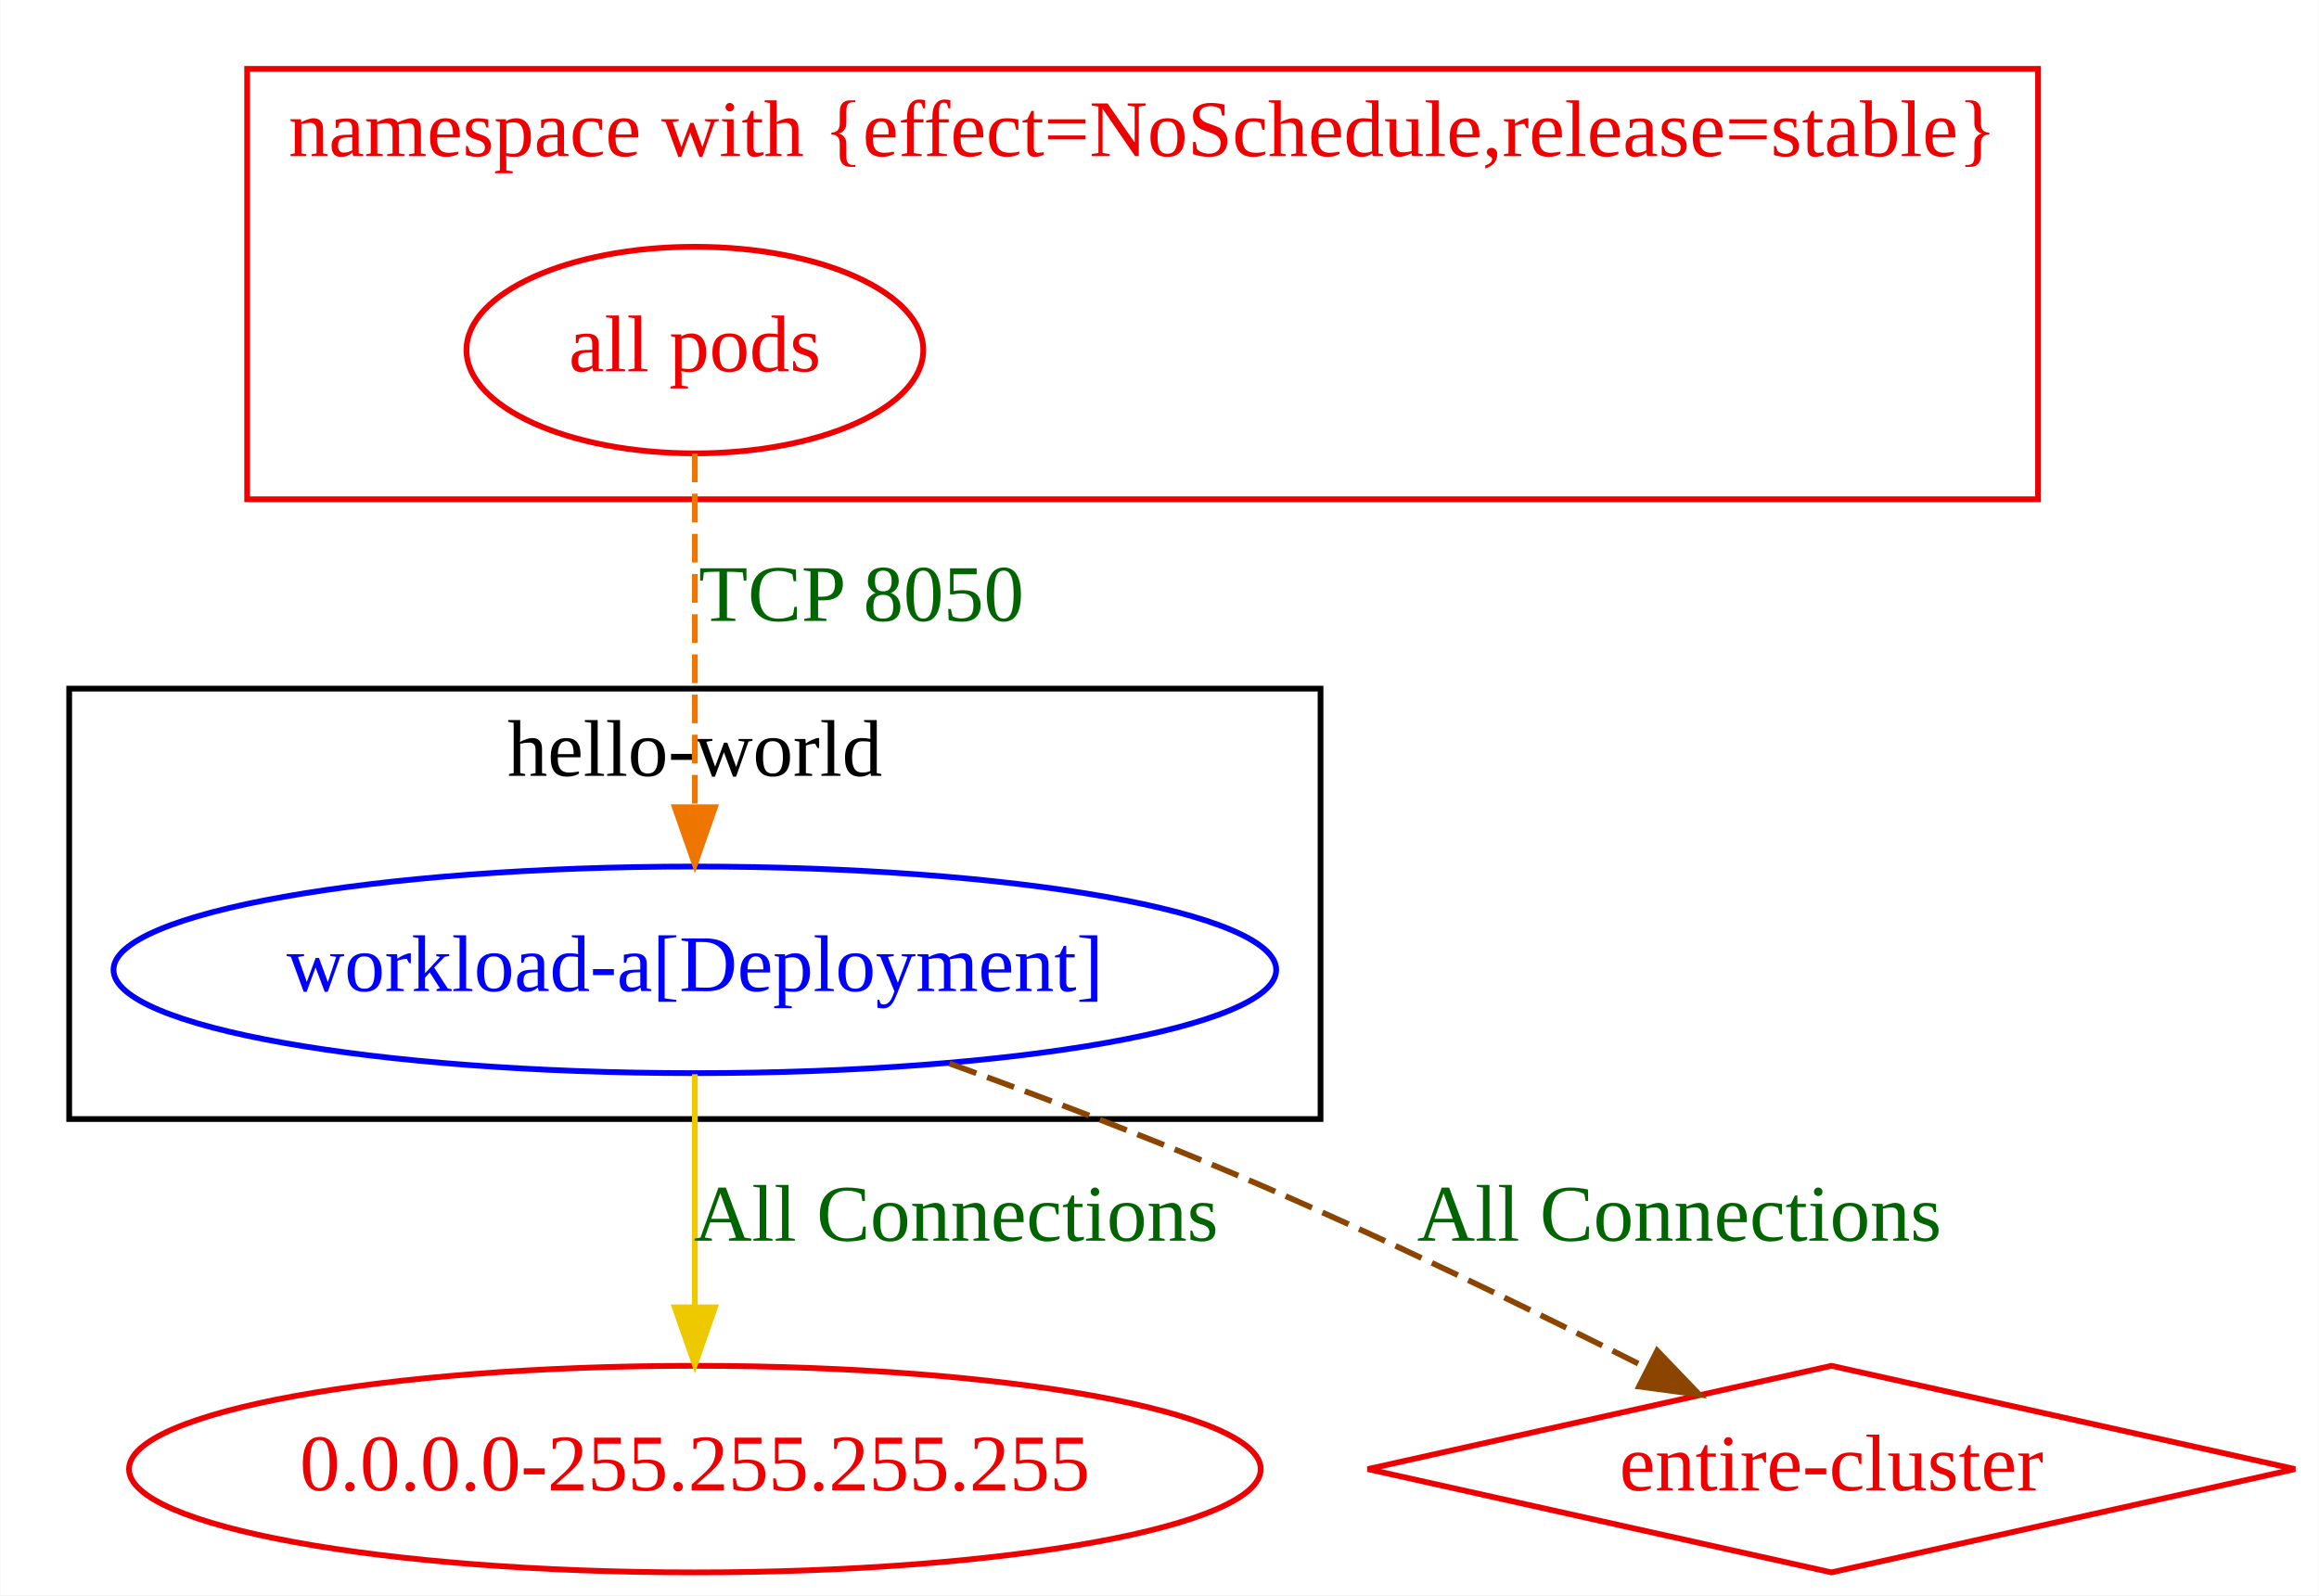
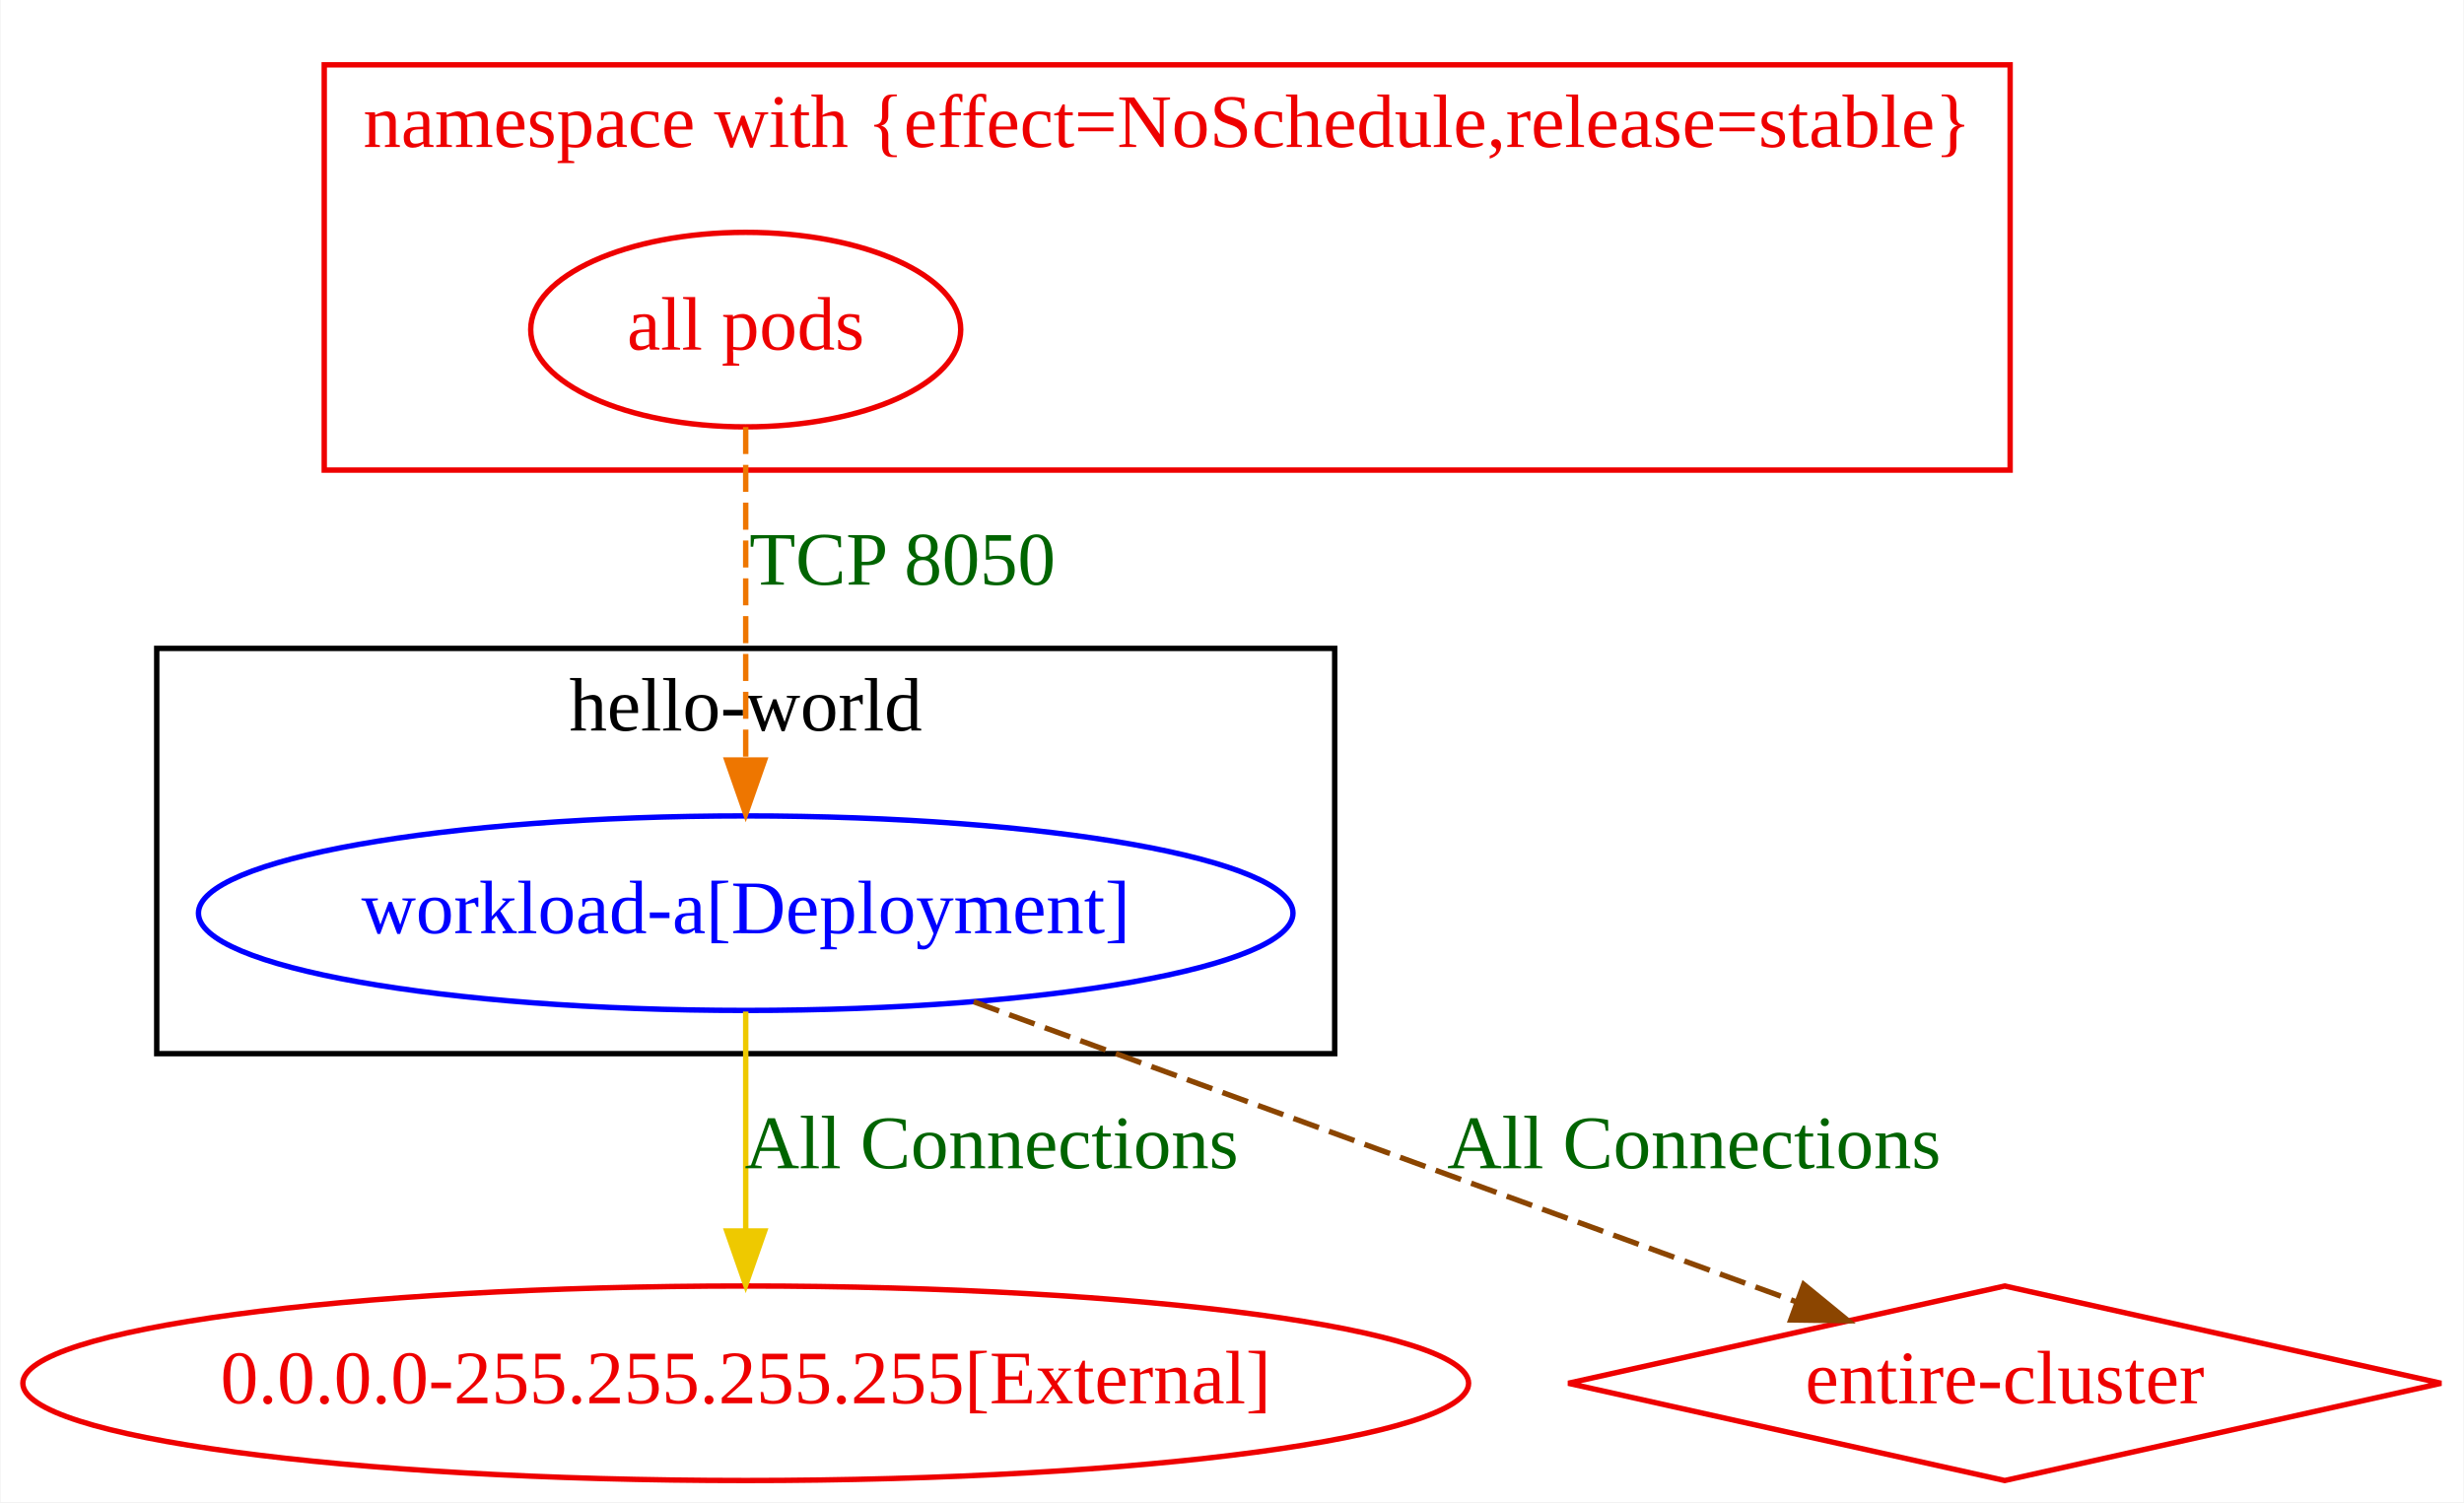
- <svg xmlns="http://www.w3.org/2000/svg" width="404pt" height="278pt" viewBox="0.00 0.00 403.89 278.00">
+ <svg xmlns="http://www.w3.org/2000/svg" width="456pt" height="278pt" viewBox="0.00 0.00 455.77 278.00">
  <g id="graph0" class="graph" transform="scale(1 1) rotate(0) translate(4 274)">
-     <polygon fill="white" stroke="transparent" points="-4,4 -4,-274 399.89,-274 399.89,4 -4,4" />
+     <polygon fill="white" stroke="transparent" points="-4,4 -4,-274 451.77,-274 451.77,4 -4,4" />
    <g id="clust1" class="cluster">
-       <polygon fill="none" stroke="black" points="8,-79 8,-154 226,-154 226,-79 8,-79" />
-       <text text-anchor="middle" x="117" y="-138.8" font-family="Times New Roman,serif" font-size="14.00">hello-world</text>
+       <polygon fill="none" stroke="black" points="24.89,-79 24.89,-154 242.89,-154 242.89,-79 24.89,-79" />
+       <text text-anchor="middle" x="133.89" y="-138.8" font-family="Times New Roman,serif" font-size="14.00">hello-world</text>
    </g>
    <g id="clust2" class="cluster">
-       <polygon fill="none" stroke="#ee0000" points="39,-187 39,-262 351,-262 351,-187 39,-187" />
-       <text text-anchor="middle" x="195" y="-246.8" font-family="Times New Roman,serif" font-size="14.00" fill="#ee0000">namespace with {effect=NoSchedule,release=stable}</text>
+       <polygon fill="none" stroke="#ee0000" points="55.89,-187 55.89,-262 367.89,-262 367.89,-187 55.89,-187" />
+       <text text-anchor="middle" x="211.89" y="-246.8" font-family="Times New Roman,serif" font-size="14.00" fill="#ee0000">namespace with {effect=NoSchedule,release=stable}</text>
    </g>
    <g id="node1" class="node">
-       <ellipse fill="none" stroke="blue" cx="117" cy="-105" rx="101.28" ry="18" />
-       <text text-anchor="middle" x="117" y="-101.3" font-family="Times New Roman,serif" font-size="14.00" fill="blue">workload-a[Deployment]</text>
+       <ellipse fill="none" stroke="blue" cx="133.89" cy="-105" rx="101.28" ry="18" />
+       <text text-anchor="middle" x="133.89" y="-101.3" font-family="Times New Roman,serif" font-size="14.00" fill="blue">workload-a[Deployment]</text>
    </g>
    <g id="node3" class="node">
-       <ellipse fill="none" stroke="#ee0000" cx="117" cy="-18" rx="98.58" ry="18" />
-       <text text-anchor="middle" x="117" y="-14.3" font-family="Times New Roman,serif" font-size="14.00" fill="#ee0000">0.0.0.0-255.255.255.255</text>
+       <ellipse fill="none" stroke="#ee0000" cx="133.89" cy="-18" rx="133.78" ry="18" />
+       <text text-anchor="middle" x="133.89" y="-14.3" font-family="Times New Roman,serif" font-size="14.00" fill="#ee0000">0.0.0.0-255.255.255.255[External]</text>
    </g>
    <g id="edge2" class="edge">
-       <path fill="none" stroke="#eec900" d="M117,-86.8C117,-75.16 117,-59.55 117,-46.24" />
-       <polygon fill="#eec900" stroke="#eec900" points="120.5,-46.18 117,-36.18 113.5,-46.18 120.5,-46.18" />
-       <text text-anchor="middle" x="162.5" y="-57.8" font-family="Times New Roman,serif" font-size="14.00" fill="darkgreen">All Connections</text>
+       <path fill="none" stroke="#eec900" d="M133.89,-86.8C133.89,-75.16 133.89,-59.55 133.89,-46.24" />
+       <polygon fill="#eec900" stroke="#eec900" points="137.39,-46.18 133.89,-36.18 130.39,-46.18 137.39,-46.18" />
+       <text text-anchor="middle" x="179.39" y="-57.8" font-family="Times New Roman,serif" font-size="14.00" fill="darkgreen">All Connections</text>
    </g>
    <g id="node4" class="node">
-       <polygon fill="none" stroke="#ee0000" points="315,-36 234.23,-18 315,0 395.77,-18 315,-36" />
-       <text text-anchor="middle" x="315" y="-14.3" font-family="Times New Roman,serif" font-size="14.00" fill="#ee0000">entire-cluster</text>
+       <polygon fill="none" stroke="#ee0000" points="366.89,-36 286.12,-18 366.89,0 447.66,-18 366.89,-36" />
+       <text text-anchor="middle" x="366.89" y="-14.3" font-family="Times New Roman,serif" font-size="14.00" fill="#ee0000">entire-cluster</text>
    </g>
    <g id="edge3" class="edge">
-       <path fill="none" stroke="#8b4500" stroke-dasharray="5,2" d="M161.34,-88.69C177.43,-82.87 195.67,-75.95 212,-69 236.16,-58.72 262.81,-45.73 282.94,-35.58" />
-       <polygon fill="#8b4500" stroke="#8b4500" points="284.65,-38.63 291.99,-30.98 281.48,-32.39 284.65,-38.63" />
-       <text text-anchor="middle" x="288.5" y="-57.8" font-family="Times New Roman,serif" font-size="14.00" fill="darkgreen">All Connections</text>
+       <path fill="none" stroke="#8b4500" stroke-dasharray="5,2" d="M176.08,-88.61C219.43,-72.8 286.32,-48.39 328.3,-33.08" />
+       <polygon fill="#8b4500" stroke="#8b4500" points="329.69,-36.29 337.89,-29.58 327.29,-29.72 329.69,-36.29" />
+       <text text-anchor="middle" x="309.39" y="-57.8" font-family="Times New Roman,serif" font-size="14.00" fill="darkgreen">All Connections</text>
    </g>
    <g id="node2" class="node">
-       <ellipse fill="none" stroke="#ee0000" cx="117" cy="-213" rx="39.79" ry="18" />
-       <text text-anchor="middle" x="117" y="-209.3" font-family="Times New Roman,serif" font-size="14.00" fill="#ee0000">all pods</text>
+       <ellipse fill="none" stroke="#ee0000" cx="133.89" cy="-213" rx="39.79" ry="18" />
+       <text text-anchor="middle" x="133.89" y="-209.3" font-family="Times New Roman,serif" font-size="14.00" fill="#ee0000">all pods</text>
    </g>
    <g id="edge1" class="edge">
-       <path fill="none" stroke="#ee7600" stroke-dasharray="5,2" d="M117,-194.97C117,-178.38 117,-152.88 117,-133.43" />
-       <polygon fill="#ee7600" stroke="#ee7600" points="120.5,-133.34 117,-123.34 113.5,-133.34 120.5,-133.34" />
-       <text text-anchor="middle" x="146" y="-165.8" font-family="Times New Roman,serif" font-size="14.00" fill="darkgreen">TCP 8050</text>
+       <path fill="none" stroke="#ee7600" stroke-dasharray="5,2" d="M133.89,-194.97C133.89,-178.38 133.89,-152.88 133.89,-133.43" />
+       <polygon fill="#ee7600" stroke="#ee7600" points="137.39,-133.34 133.89,-123.34 130.39,-133.34 137.39,-133.34" />
+       <text text-anchor="middle" x="162.89" y="-165.8" font-family="Times New Roman,serif" font-size="14.00" fill="darkgreen">TCP 8050</text>
    </g>
  </g>
</svg>
